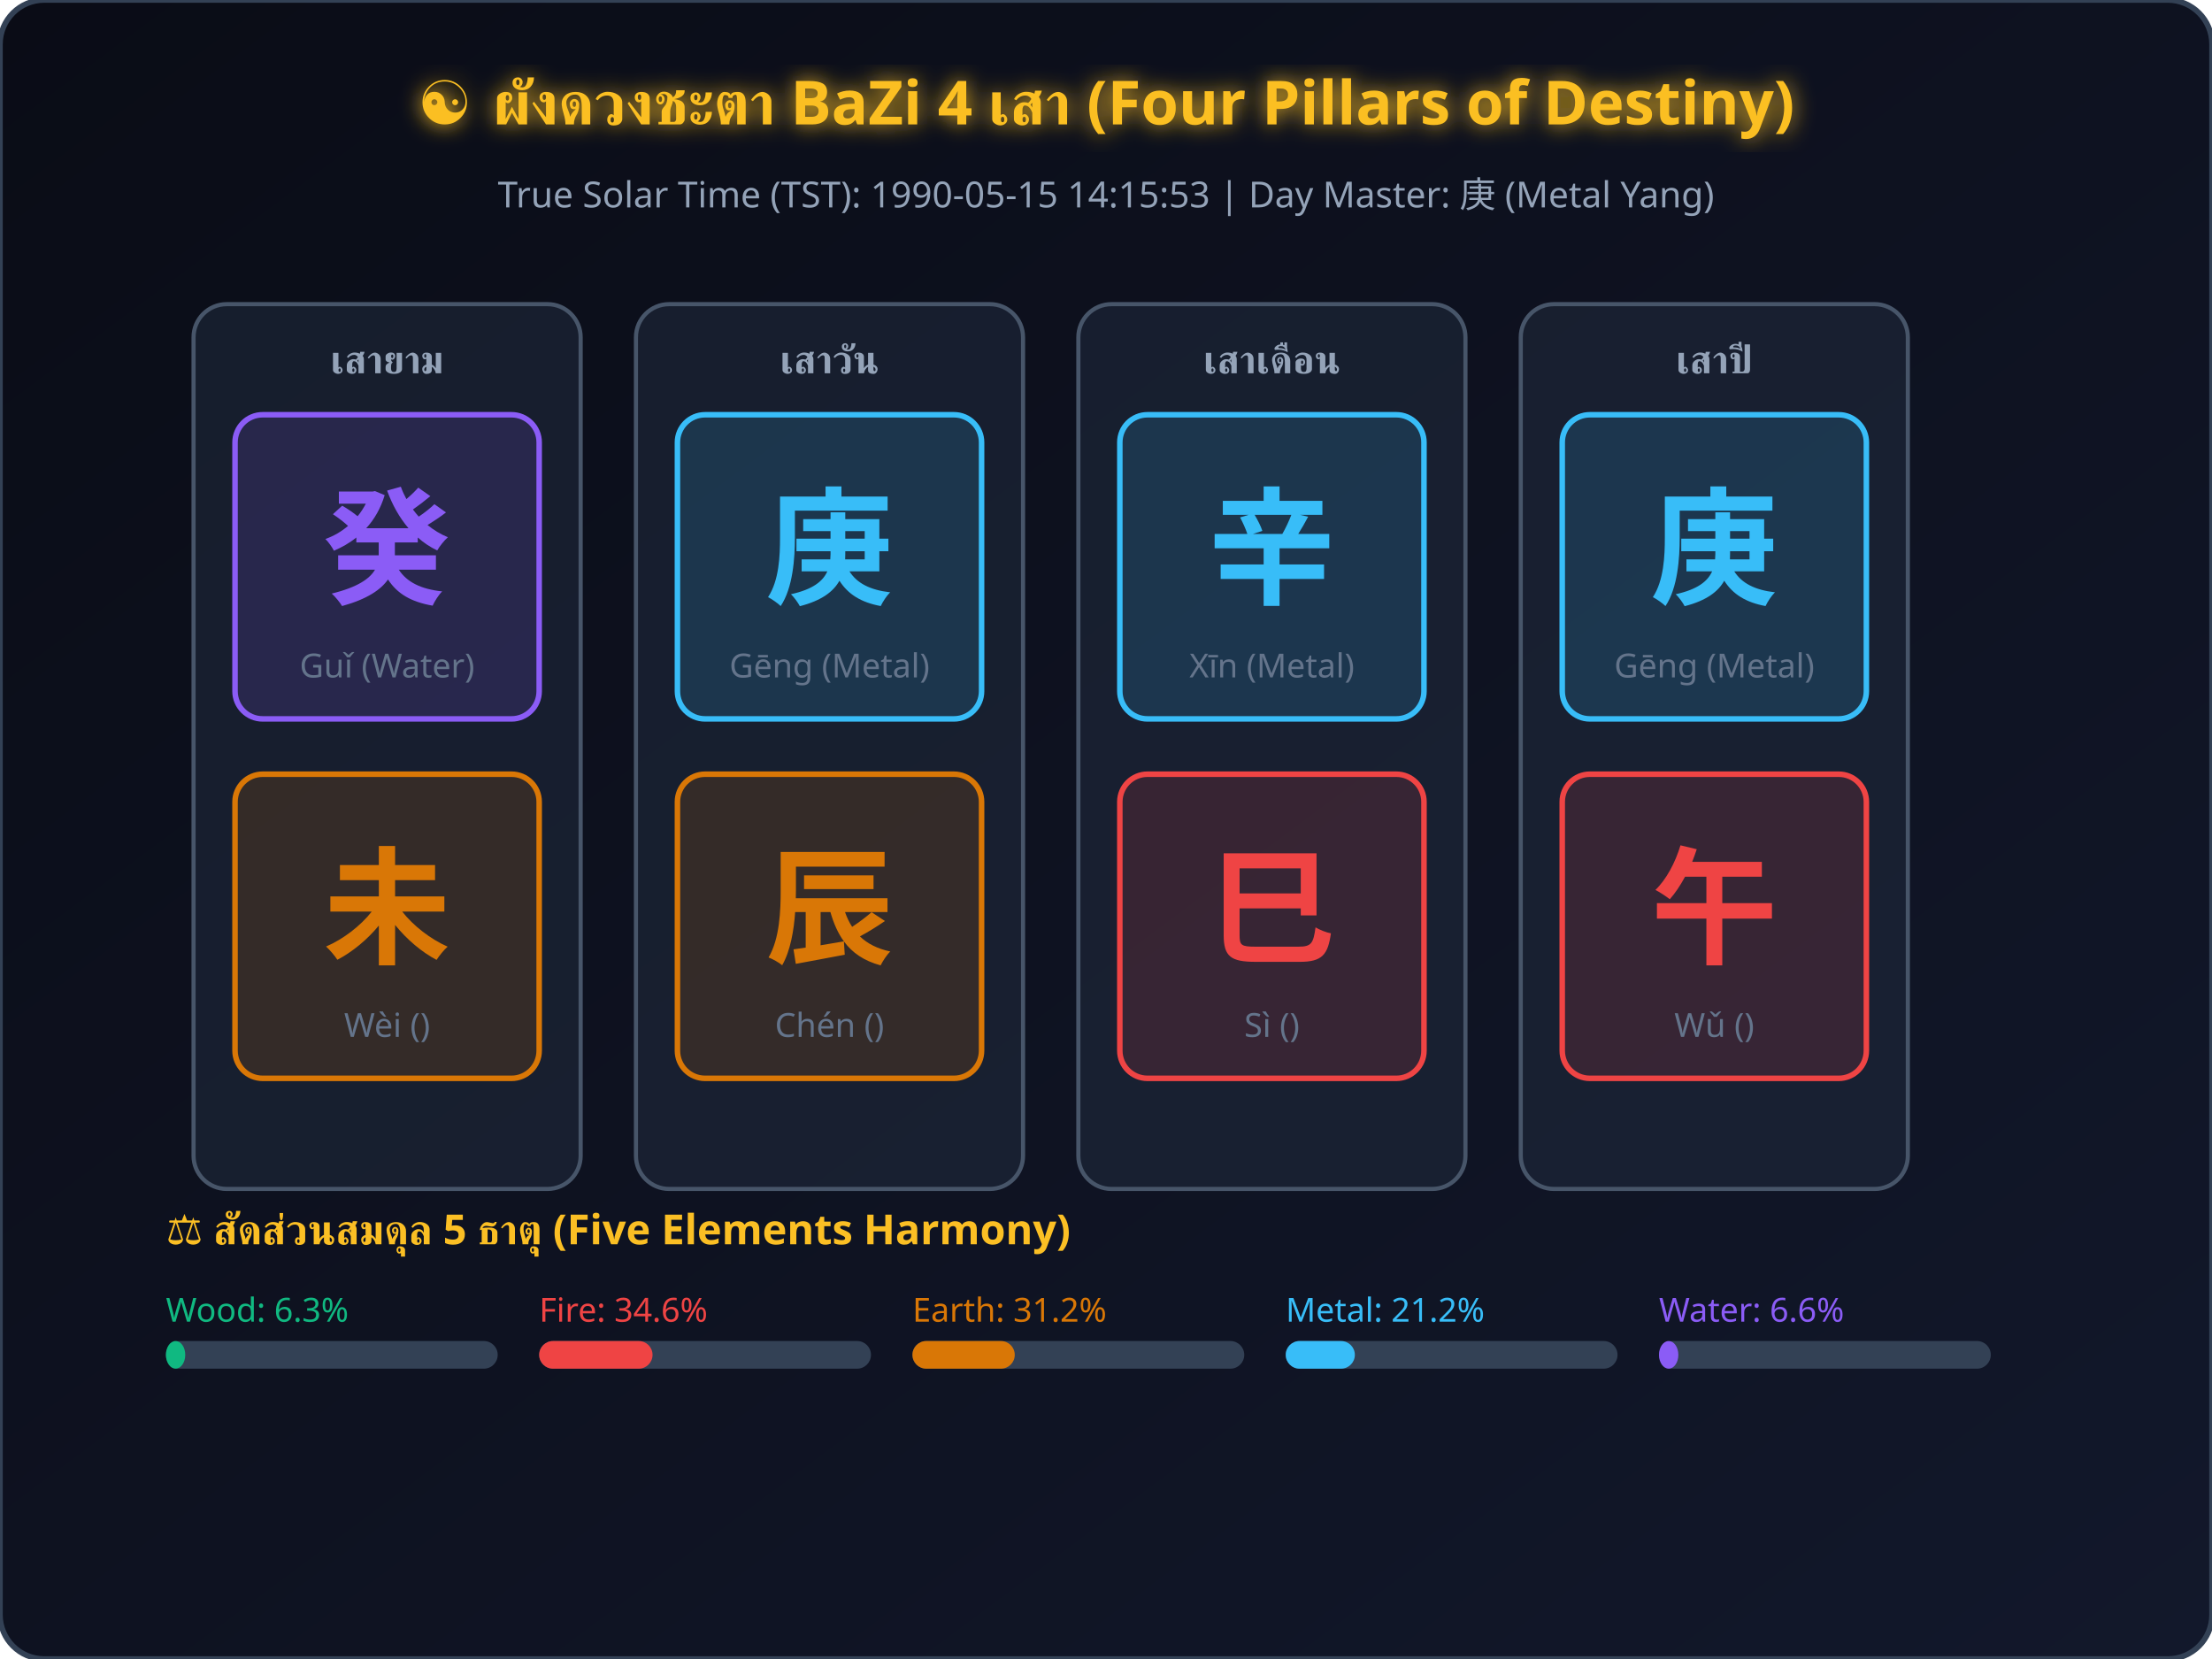
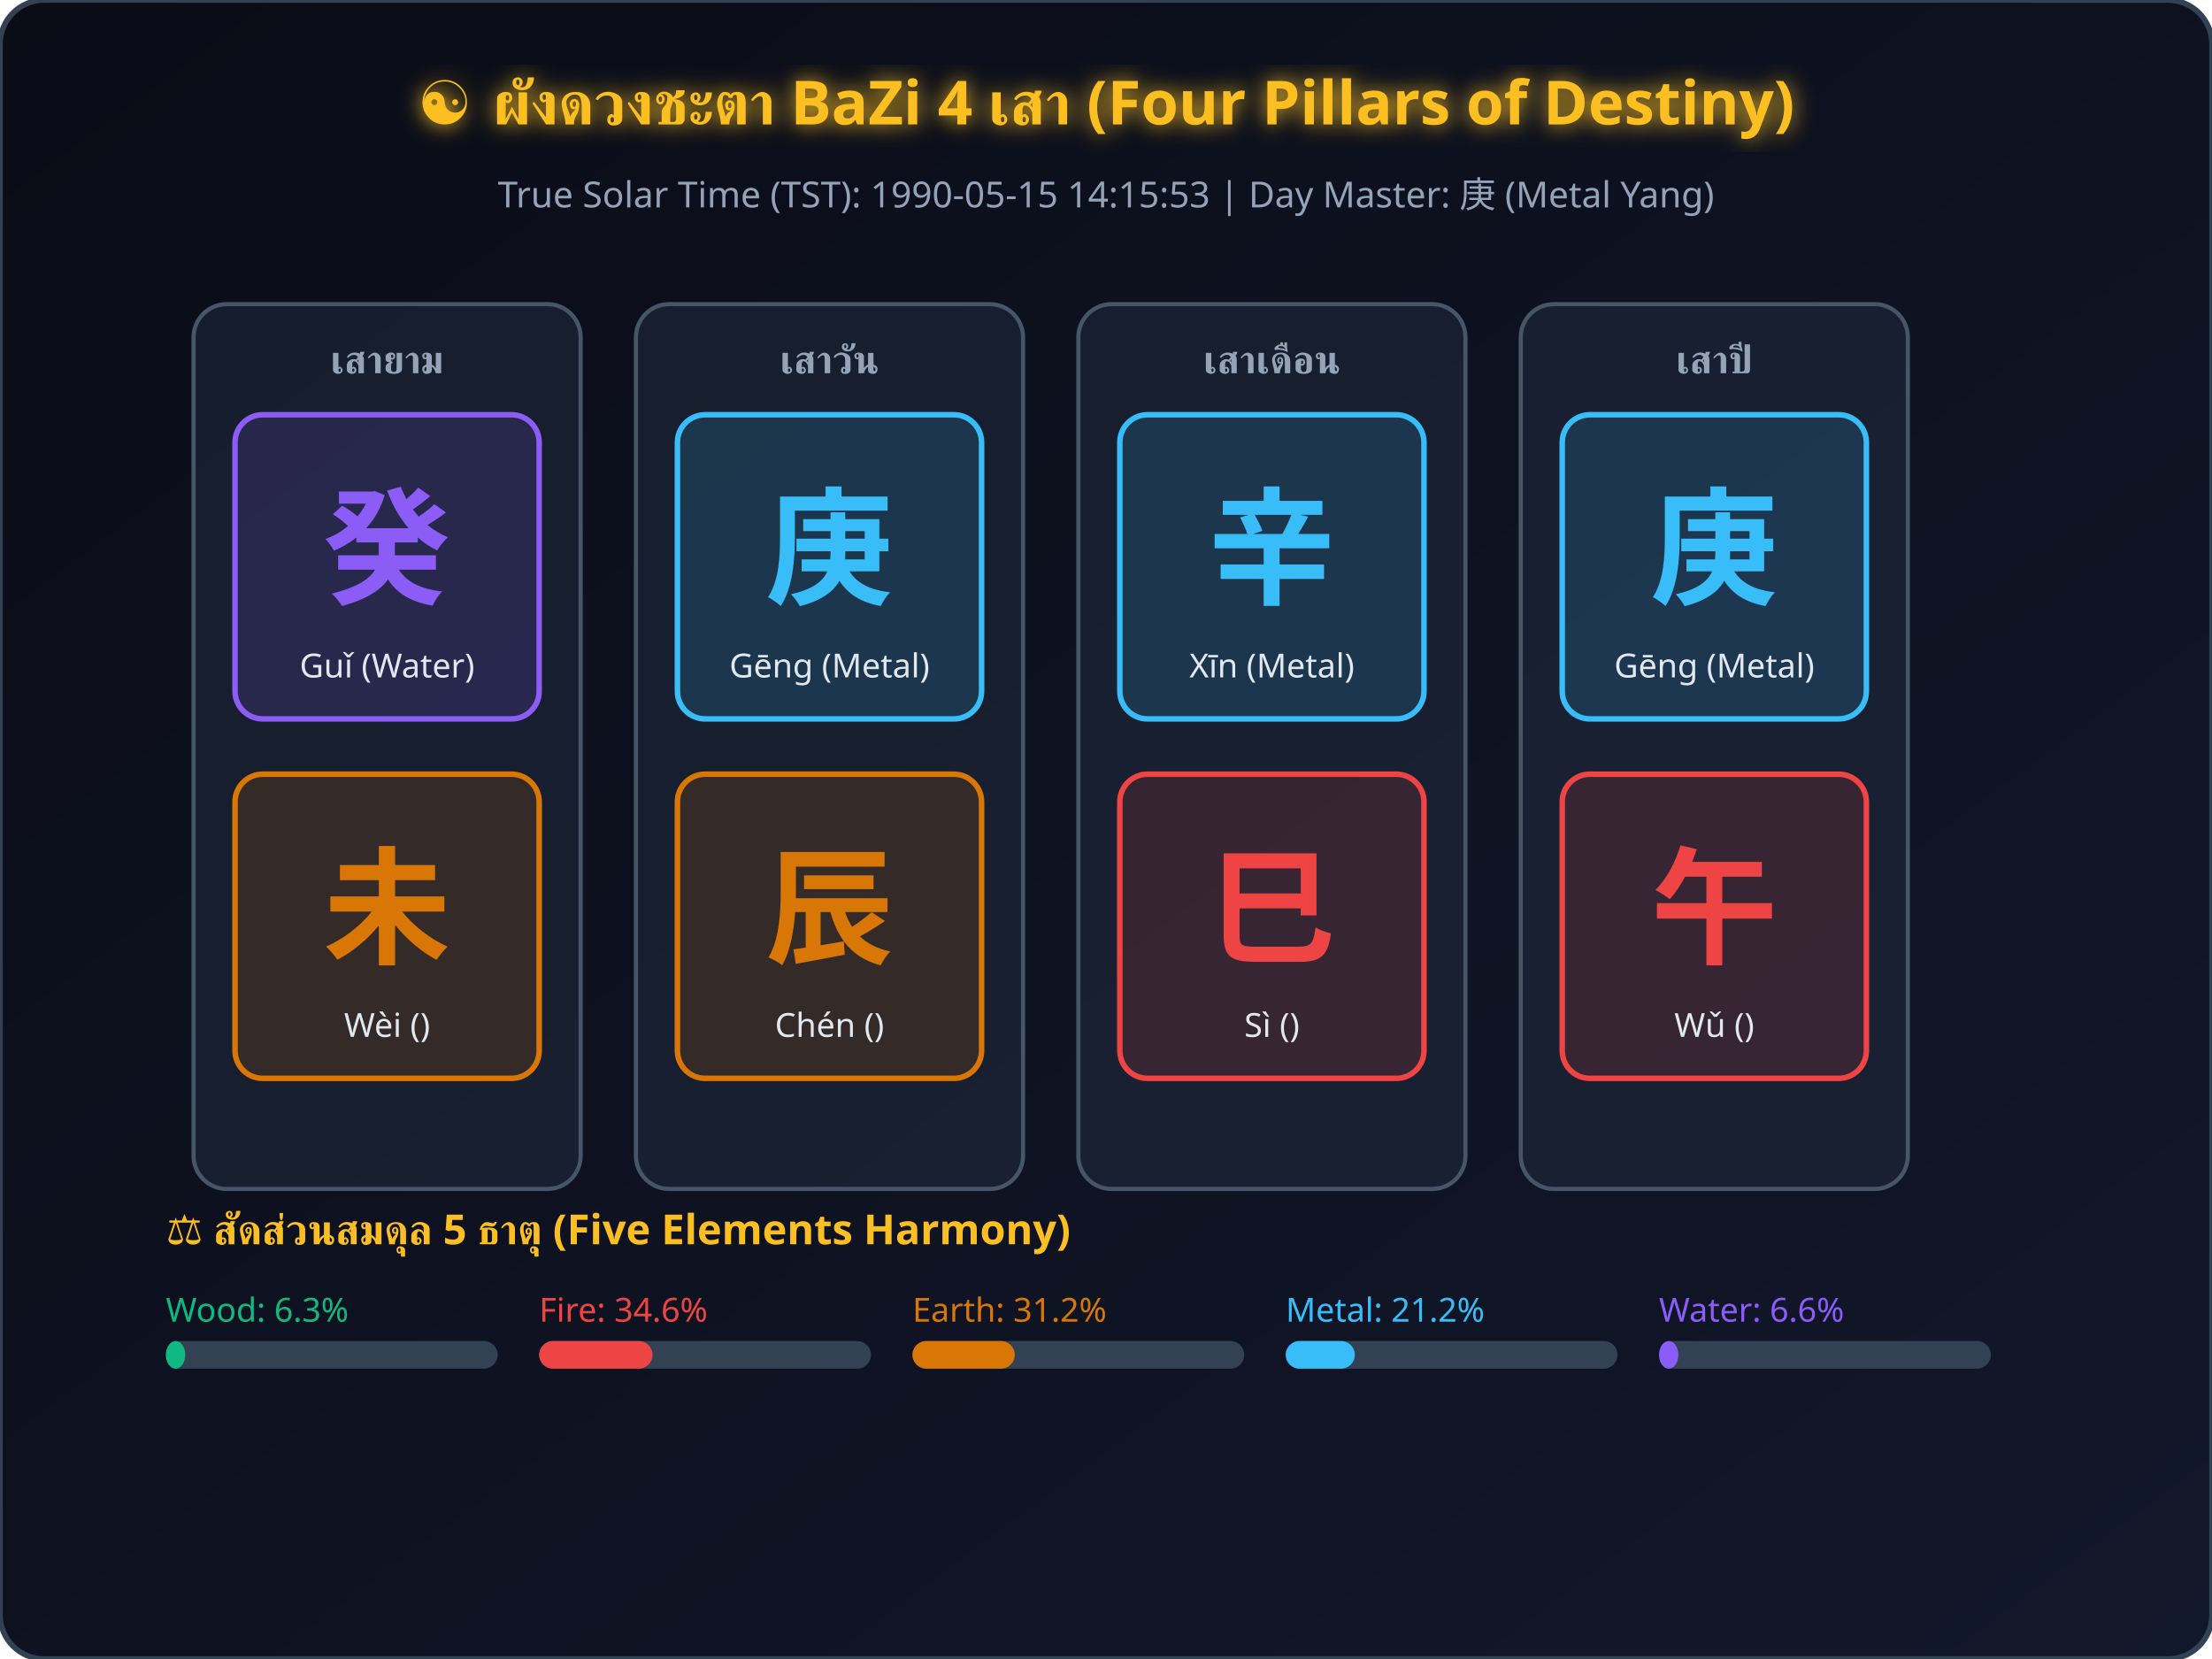
<svg xmlns="http://www.w3.org/2000/svg" viewBox="0 0 800 600" width="100%" height="100%">
  <defs>
    <linearGradient id="bgGrad" x1="0%" y1="0%" x2="100%" y2="100%">
      <stop offset="0%" stop-color="#0a0c16" />
      <stop offset="100%" stop-color="#12182b" />
    </linearGradient>
    <filter id="glow" x="-20%" y="-20%" width="140%" height="140%">
      <feGaussianBlur stdDeviation="4" result="blur" />
      <feComposite in="SourceGraphic" in2="blur" operator="over" />
    </filter>
  </defs>
  <rect width="800" height="600" rx="16" fill="url(#bgGrad)" stroke="#334155" stroke-width="2" />
  <text x="400" y="45" font-family="Prompt, sans-serif" font-size="22" font-weight="bold" fill="#fbbf24" text-anchor="middle" filter="url(#glow)">☯ ผังดวงชะตา BaZi 4 เสา (Four Pillars of Destiny)</text>
  <text x="400" y="75" font-family="Prompt, sans-serif" font-size="13" fill="#94a3b8" text-anchor="middle">True Solar Time (TST): 1990-05-15 14:15:53 | Day Master: 庚 (Metal Yang)</text>
  <g transform="translate(60, 100)">
    <rect x="10" y="10" width="140" height="320" rx="12" fill="#1e293b" fill-opacity="0.6" stroke="#475569" stroke-width="1.5" />
    <text x="80" y="35" font-family="Prompt, sans-serif" font-size="14" font-weight="bold" fill="#94a3b8" text-anchor="middle">เสายาม</text>
    <rect x="25" y="50" width="110" height="110" rx="10" fill="#8b5cf6" fill-opacity="0.15" stroke="#8b5cf6" stroke-width="2" />
    <text x="80" y="115" font-family="sans-serif" font-size="46" font-weight="bold" fill="#8b5cf6" text-anchor="middle">癸</text>
-     <text x="80" y="145" font-family="Prompt, sans-serif" font-size="12" fill="#64748b" text-anchor="middle">Guǐ (Water)</text>
+     <text x="80" y="145" font-family="Prompt, sans-serif" font-size="12" fill="#e2e8f0" text-anchor="middle">Guǐ (Water)</text>
    <rect x="25" y="180" width="110" height="110" rx="10" fill="#d97706" fill-opacity="0.15" stroke="#d97706" stroke-width="2" />
    <text x="80" y="245" font-family="sans-serif" font-size="46" font-weight="bold" fill="#d97706" text-anchor="middle">未</text>
-     <text x="80" y="275" font-family="Prompt, sans-serif" font-size="12" fill="#64748b" text-anchor="middle">Wèi ()</text>
+     <text x="80" y="275" font-family="Prompt, sans-serif" font-size="12" fill="#e2e8f0" text-anchor="middle">Wèi ()</text>
    <rect x="170" y="10" width="140" height="320" rx="12" fill="#1e293b" fill-opacity="0.6" stroke="#475569" stroke-width="1.5" />
    <text x="240" y="35" font-family="Prompt, sans-serif" font-size="14" font-weight="bold" fill="#94a3b8" text-anchor="middle">เสาวัน</text>
    <rect x="185" y="50" width="110" height="110" rx="10" fill="#38bdf8" fill-opacity="0.15" stroke="#38bdf8" stroke-width="2" />
    <text x="240" y="115" font-family="sans-serif" font-size="46" font-weight="bold" fill="#38bdf8" text-anchor="middle">庚</text>
-     <text x="240" y="145" font-family="Prompt, sans-serif" font-size="12" fill="#64748b" text-anchor="middle">Gēng (Metal)</text>
+     <text x="240" y="145" font-family="Prompt, sans-serif" font-size="12" fill="#e2e8f0" text-anchor="middle">Gēng (Metal)</text>
    <rect x="185" y="180" width="110" height="110" rx="10" fill="#d97706" fill-opacity="0.15" stroke="#d97706" stroke-width="2" />
    <text x="240" y="245" font-family="sans-serif" font-size="46" font-weight="bold" fill="#d97706" text-anchor="middle">辰</text>
-     <text x="240" y="275" font-family="Prompt, sans-serif" font-size="12" fill="#64748b" text-anchor="middle">Chén ()</text>
+     <text x="240" y="275" font-family="Prompt, sans-serif" font-size="12" fill="#e2e8f0" text-anchor="middle">Chén ()</text>
    <rect x="330" y="10" width="140" height="320" rx="12" fill="#1e293b" fill-opacity="0.6" stroke="#475569" stroke-width="1.5" />
    <text x="400" y="35" font-family="Prompt, sans-serif" font-size="14" font-weight="bold" fill="#94a3b8" text-anchor="middle">เสาเดือน</text>
    <rect x="345" y="50" width="110" height="110" rx="10" fill="#38bdf8" fill-opacity="0.15" stroke="#38bdf8" stroke-width="2" />
    <text x="400" y="115" font-family="sans-serif" font-size="46" font-weight="bold" fill="#38bdf8" text-anchor="middle">辛</text>
-     <text x="400" y="145" font-family="Prompt, sans-serif" font-size="12" fill="#64748b" text-anchor="middle">Xīn (Metal)</text>
+     <text x="400" y="145" font-family="Prompt, sans-serif" font-size="12" fill="#e2e8f0" text-anchor="middle">Xīn (Metal)</text>
    <rect x="345" y="180" width="110" height="110" rx="10" fill="#ef4444" fill-opacity="0.15" stroke="#ef4444" stroke-width="2" />
    <text x="400" y="245" font-family="sans-serif" font-size="46" font-weight="bold" fill="#ef4444" text-anchor="middle">巳</text>
-     <text x="400" y="275" font-family="Prompt, sans-serif" font-size="12" fill="#64748b" text-anchor="middle">Sì ()</text>
+     <text x="400" y="275" font-family="Prompt, sans-serif" font-size="12" fill="#e2e8f0" text-anchor="middle">Sì ()</text>
    <rect x="490" y="10" width="140" height="320" rx="12" fill="#1e293b" fill-opacity="0.6" stroke="#475569" stroke-width="1.5" />
    <text x="560" y="35" font-family="Prompt, sans-serif" font-size="14" font-weight="bold" fill="#94a3b8" text-anchor="middle">เสาปี</text>
    <rect x="505" y="50" width="110" height="110" rx="10" fill="#38bdf8" fill-opacity="0.15" stroke="#38bdf8" stroke-width="2" />
    <text x="560" y="115" font-family="sans-serif" font-size="46" font-weight="bold" fill="#38bdf8" text-anchor="middle">庚</text>
-     <text x="560" y="145" font-family="Prompt, sans-serif" font-size="12" fill="#64748b" text-anchor="middle">Gēng (Metal)</text>
+     <text x="560" y="145" font-family="Prompt, sans-serif" font-size="12" fill="#e2e8f0" text-anchor="middle">Gēng (Metal)</text>
    <rect x="505" y="180" width="110" height="110" rx="10" fill="#ef4444" fill-opacity="0.15" stroke="#ef4444" stroke-width="2" />
    <text x="560" y="245" font-family="sans-serif" font-size="46" font-weight="bold" fill="#ef4444" text-anchor="middle">午</text>
-     <text x="560" y="275" font-family="Prompt, sans-serif" font-size="12" fill="#64748b" text-anchor="middle">Wǔ ()</text>
+     <text x="560" y="275" font-family="Prompt, sans-serif" font-size="12" fill="#e2e8f0" text-anchor="middle">Wǔ ()</text>
  </g>
  <g transform="translate(60, 450)">
    <text x="0" y="0" font-family="Prompt, sans-serif" font-size="15" font-weight="bold" fill="#fbbf24">⚖️ สัดส่วนสมดุล 5 ธาตุ (Five Elements Harmony)</text>
    <text x="0" y="28" font-family="Prompt, sans-serif" font-size="12" fill="#10b981">Wood: 6.3%</text>
    <rect x="0" y="35" width="120" height="10" rx="5" fill="#334155" />
    <rect x="0" y="35" width="7" height="10" rx="5" fill="#10b981" />
    <text x="135" y="28" font-family="Prompt, sans-serif" font-size="12" fill="#ef4444">Fire: 34.6%</text>
    <rect x="135" y="35" width="120" height="10" rx="5" fill="#334155" />
    <rect x="135" y="35" width="41" height="10" rx="5" fill="#ef4444" />
    <text x="270" y="28" font-family="Prompt, sans-serif" font-size="12" fill="#d97706">Earth: 31.2%</text>
    <rect x="270" y="35" width="120" height="10" rx="5" fill="#334155" />
    <rect x="270" y="35" width="37" height="10" rx="5" fill="#d97706" />
    <text x="405" y="28" font-family="Prompt, sans-serif" font-size="12" fill="#38bdf8">Metal: 21.2%</text>
    <rect x="405" y="35" width="120" height="10" rx="5" fill="#334155" />
    <rect x="405" y="35" width="25" height="10" rx="5" fill="#38bdf8" />
    <text x="540" y="28" font-family="Prompt, sans-serif" font-size="12" fill="#8b5cf6">Water: 6.6%</text>
    <rect x="540" y="35" width="120" height="10" rx="5" fill="#334155" />
    <rect x="540" y="35" width="7" height="10" rx="5" fill="#8b5cf6" />
  </g>
</svg>
